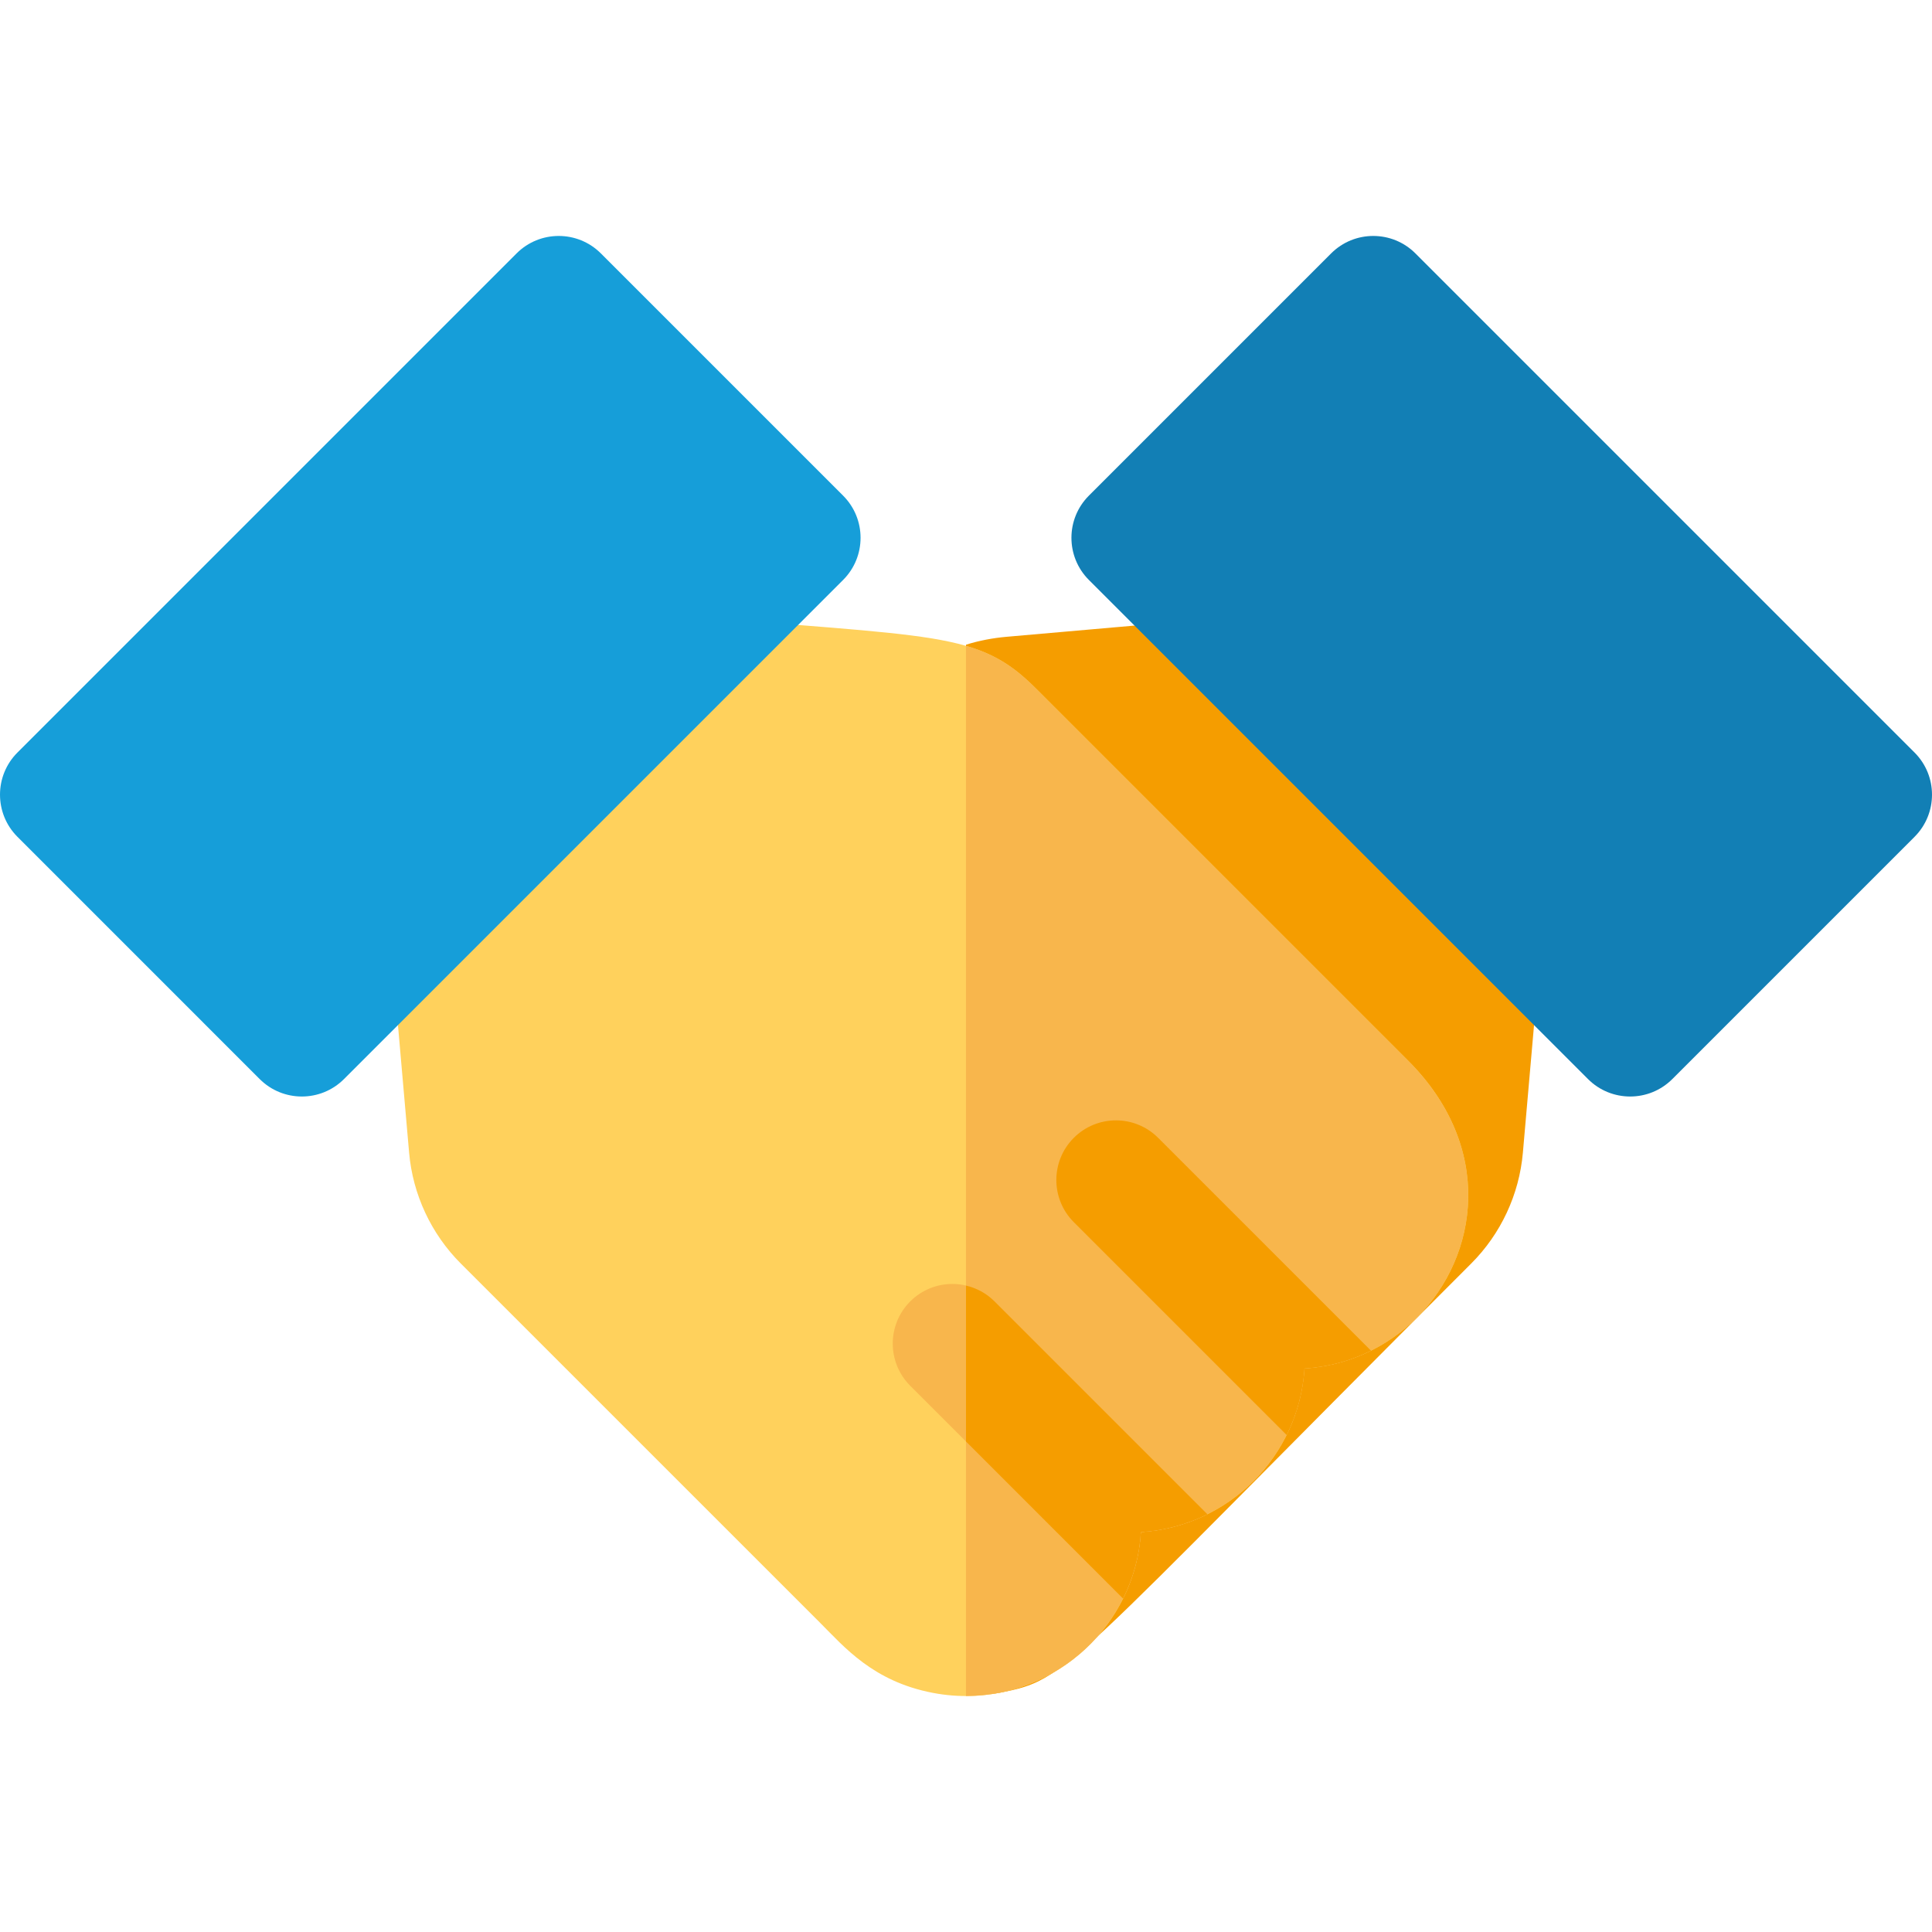
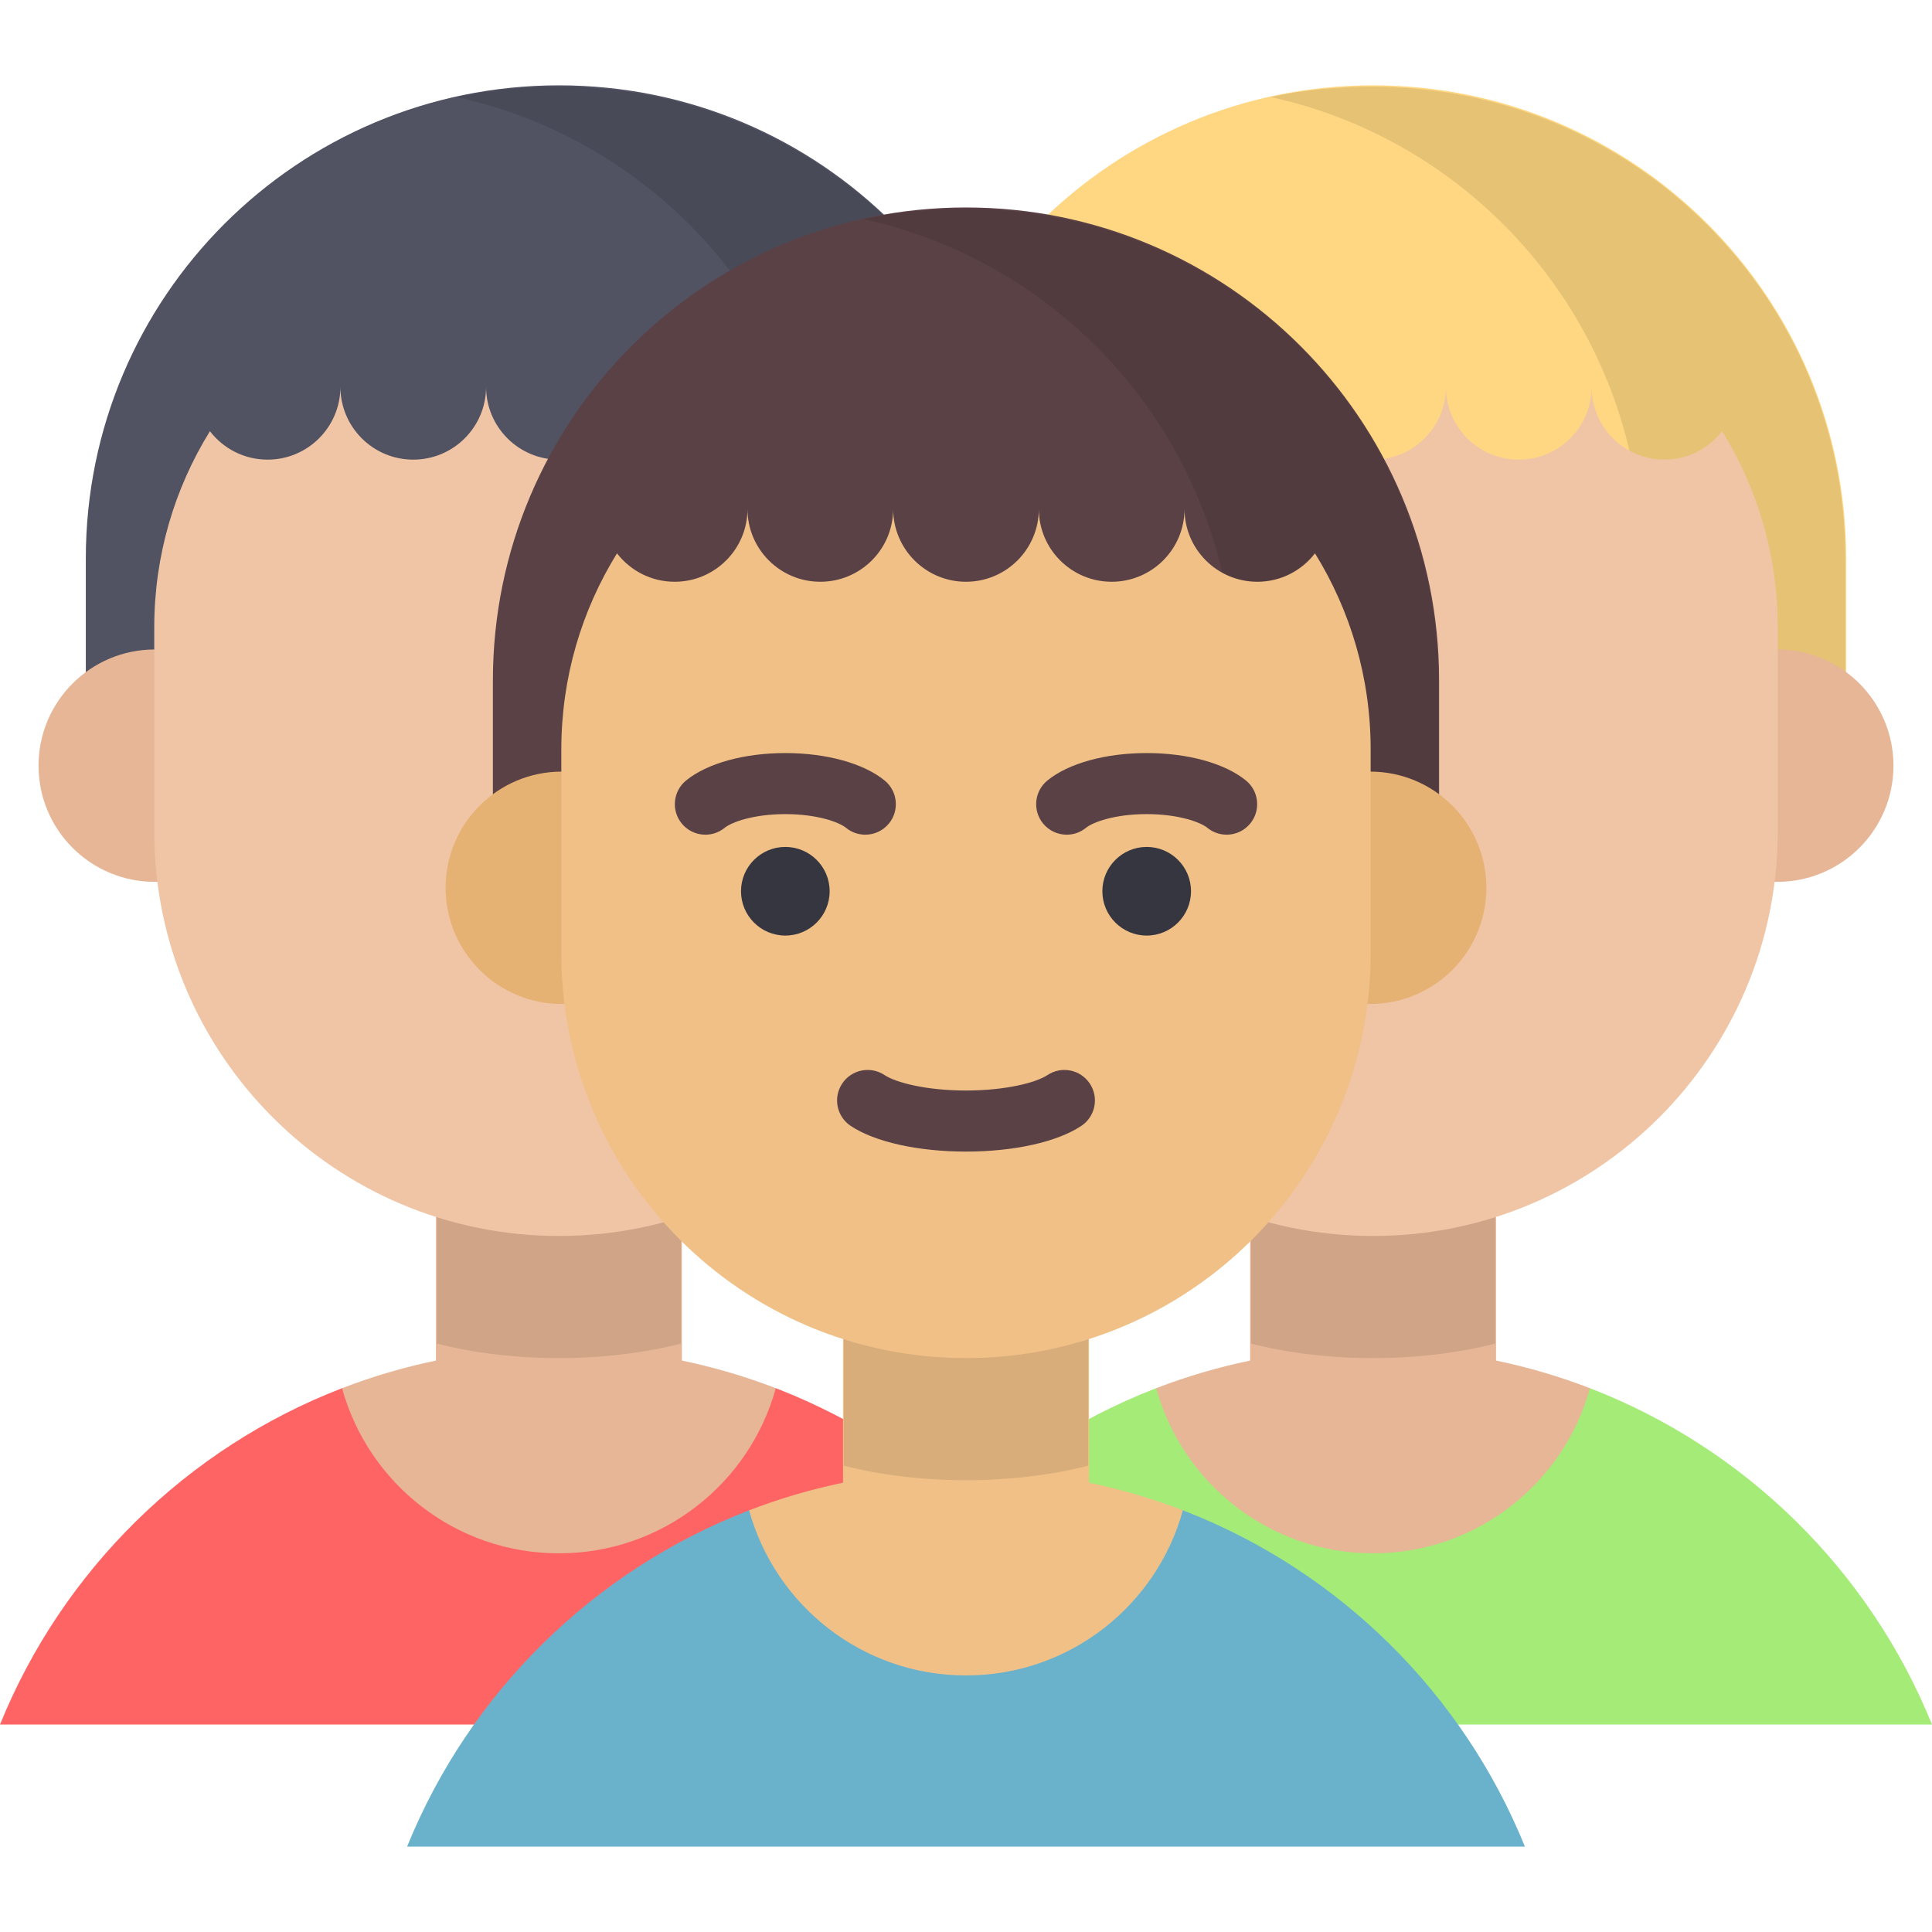
- <svg xmlns="http://www.w3.org/2000/svg" height="800px" width="800px" version="1.1" id="Layer_1" viewBox="0 0 512.001 512.001" xml:space="preserve">
-   <path style="fill:#F59D00;" d="M404.921,225.357c-33.899-33.906-40.846-40.859-57.964-57.965c-3.304-3.301-7.898-4.967-12.549-4.564  l-67.556,5.92c-3.637,0.318-7.371,1.001-10.852,2.109v276.921c2.693,1.077,5.718,1.439,8.818,0.845  c18.603-3.573,16.237-4.946,125.062-113.771c7.867-7.869,12.733-18.305,13.701-29.389l5.908-67.556  C409.897,233.254,408.224,228.659,404.921,225.357z" />
-   <path style="fill:#127FB5;" d="M420.835,285.961L288.57,153.696c-6.171-6.171-6.171-16.177,0-22.348l64.189-64.189  c6.17-6.171,16.177-6.171,22.348,0l132.266,132.265c6.171,6.17,6.171,16.177,0,22.348l-64.189,64.189  C437.015,292.129,427.006,292.131,420.835,285.961z" />
-   <path style="fill:#FFD15C;" d="M247.186,448.624c-15.839-3.043-23.434-12.152-29.885-18.603l-95.175-95.163  c-7.87-7.87-12.738-18.309-13.707-29.395l-5.908-67.555c-0.407-4.653,1.265-9.248,4.568-12.55  c28.576-28.583,40.023-40.036,57.964-57.965c3.304-3.301,7.9-4.968,12.549-4.564c70.9,6.213,81.476,4.166,96.93,19.613  c22.627,22.619,85.455,85.45,98.626,98.621c22.997,23.002,18.732,51.735,2.392,68.081l0,0c-8.059,8.068-18.562,12.805-29.842,13.522  c-1.478,23.26-20.088,41.873-43.351,43.352C300.589,433.741,274.799,453.918,247.186,448.624z" />
+ <svg xmlns="http://www.w3.org/2000/svg" height="800px" width="800px" version="1.1" id="Layer_1" viewBox="0 0 512 512" xml:space="preserve">
+   <path style="fill:#515262;" d="M148.122,22.617L148.122,22.617c-69.245,0-125.379,56.134-125.379,125.379v57.048H273.5v-57.048  C273.5,78.75,217.367,22.617,148.122,22.617z" />
+   <path style="opacity:0.1;enable-background:new    ;" d="M148.002,22.982h0.059c-9.259,0-18.372,0.83-27.059,2.735  c56.28,12.339,98.318,62.293,98.318,122.278v57.302h53.939v-57.302C273.261,78.75,217.247,22.982,148.002,22.982z" />
+   <path style="fill:#E6B696;" d="M41.006,172.118c-17.006,0-30.792,13.787-30.792,30.792l0,0c0,17.006,13.786,30.792,30.792,30.792  h14.974v-61.584H41.006z" />
+   <path style="fill:#FF6465;" d="M296.244,457.02c-16.46-40.614-49.139-72.922-90.004-88.888l-0.646-0.245H90.649  C49.484,383.765,16.547,416.194,0,457.02H296.244z" />
+   <path style="fill:#E6B696;" d="M180.711,360.564v-57.851h-65.177v57.851c-8.564,1.778-16.881,4.235-24.884,7.323  c6.948,25.225,30.039,43.759,57.472,43.759s50.524-18.534,57.472-43.759C197.59,364.8,189.275,362.342,180.711,360.564z" />
+   <path style="fill:#A5EB78;" d="M215.756,457.02c16.46-40.614,49.139-72.922,90.004-88.888l0.646-0.245h114.945  c41.164,15.878,74.102,48.307,90.649,89.132H215.756z" />
+   <path style="fill:#E6B696;" d="M331.289,360.564v-57.851h65.177v57.851c8.564,1.778,16.881,4.235,24.884,7.323  c-6.948,25.225-30.039,43.759-57.472,43.759s-50.524-18.534-57.472-43.759C314.41,364.8,322.725,362.342,331.289,360.564z" />
+   <path style="opacity:0.1;enable-background:new    ;" d="M115.758,302.388v53.666c9.709,2.515,21.136,3.856,32.364,3.856  s22.654-1.341,32.364-3.857v-53.666h-64.727V302.388z" />
+   <path style="opacity:0.1;enable-background:new    ;" d="M331.515,302.388v53.666c9.709,2.515,21.136,3.857,32.364,3.857  c11.228,0,22.654-1.341,32.364-3.856v-53.666h-64.727V302.388z" />
+   <path style="fill:#F0C5A6;" d="M225.332,121.809c-10.661,0-19.303-8.642-19.303-19.303c0,10.661-8.642,19.303-19.303,19.303  c-10.661,0-19.303-8.642-19.303-19.303c0,10.661-8.642,19.303-19.303,19.303s-19.303-8.642-19.303-19.303  c0,10.661-8.642,19.303-19.303,19.303s-19.303-8.642-19.303-19.303c0,10.661-8.642,19.303-19.303,19.303  c-6.225,0-11.746-2.959-15.276-7.533c-9.352,15.105-14.755,32.912-14.755,51.982v54.048c0,59.227,48.013,107.24,107.241,107.24  s107.241-48.013,107.241-107.24v-54.048c0-19.071-5.404-36.877-14.755-51.982C237.078,118.85,231.557,121.809,225.332,121.809z" />
+   <path style="fill:#FFD782;" d="M363.879,22.617L363.879,22.617c-69.245,0-125.379,56.134-125.379,125.379v57.048h250.757v-57.048  C489.257,78.75,433.122,22.617,363.879,22.617z" />
+   <path style="opacity:0.1;enable-background:new    ;" d="M363.759,22.982h0.059c-9.259,0-18.372,0.83-27.059,2.735  c56.28,12.339,98.319,62.293,98.319,122.278v57.302h53.939v-57.302C489.018,78.75,433.004,22.982,363.759,22.982z" />
+   <path style="fill:#E6B696;" d="M470.994,172.118c17.006,0,30.792,13.787,30.792,30.792l0,0c0,17.006-13.786,30.792-30.792,30.792  h-14.974v-61.584H470.994z" />
+   <path style="fill:#F0C5A6;" d="M286.668,121.809c10.661,0,19.303-8.642,19.303-19.303c0,10.661,8.642,19.303,19.303,19.303  c10.661,0,19.303-8.642,19.303-19.303c0,10.661,8.642,19.303,19.303,19.303c10.661,0,19.303-8.642,19.303-19.303  c0,10.661,8.642,19.303,19.303,19.303c10.661,0,19.303-8.642,19.303-19.303c0,10.661,8.642,19.303,19.303,19.303  c6.225,0,11.746-2.959,15.276-7.533c9.352,15.105,14.755,32.912,14.755,51.982v54.048c0,59.227-48.013,107.24-107.241,107.24  s-107.241-48.013-107.241-107.24v-54.048c0-19.071,5.404-36.877,14.755-51.982C274.922,118.85,280.443,121.809,286.668,121.809z" />
+   <path style="fill:#5A4146;" d="M256,54.98L256,54.98c-69.245,0-125.379,56.133-125.379,125.379v57.048h250.757v-57.048  C381.379,111.114,325.245,54.98,256,54.98z" />
+   <path style="opacity:0.1;enable-background:new    ;" d="M255.88,55.346h0.059c-9.259,0-18.372,0.83-27.059,2.735  c56.28,12.339,98.318,62.293,98.318,122.278v57.302h53.939v-57.302C381.139,111.114,325.125,55.346,255.88,55.346z" />
  <g>
-     <path style="fill:#F8B64C;" d="M373.148,281.063c-13.17-13.171-75.999-76.003-98.626-98.621   c-5.734-5.732-10.799-9.055-18.523-11.285v278.296c24.065,0.022,44.778-18.694,46.348-43.436   c23.262-1.479,41.874-20.091,43.351-43.352c11.28-0.716,21.781-5.454,29.842-13.522   C391.881,332.798,396.145,304.066,373.148,281.063z" />
-     <path style="fill:#F8B64C;" d="M263.567,344.889c-6.17-6.171-16.177-6.171-22.348,0c-6.171,6.171-6.171,16.177,0,22.348   l56.407,56.407c2.712-5.456,4.329-11.422,4.723-17.627c6.204-0.395,12.17-2.012,17.624-4.722L263.567,344.889z" />
+     <path style="fill:#E6B273;" d="M148.884,204.482c-17.006,0-30.792,13.787-30.792,30.792l0,0c0,17.006,13.786,30.792,30.792,30.792   h14.974v-61.584H148.884z" />
+     <path style="fill:#E6B273;" d="M363.116,204.482c17.006,0,30.792,13.787,30.792,30.792l0,0c0,17.006-13.786,30.792-30.792,30.792   h-14.974v-61.584H363.116z" />
  </g>
-   <path style="fill:#169ED9;" d="M68.818,285.961L4.629,221.772c-6.171-6.171-6.171-16.177,0-22.348L136.894,67.159  c6.17-6.171,16.177-6.171,22.348,0l64.189,64.189c6.171,6.171,6.171,16.177,0,22.348L91.166,285.961  C84.997,292.129,74.988,292.131,68.818,285.961z" />
+   <path style="fill:#6AB2CC;" d="M404.123,489.383c-16.46-40.614-49.139-72.922-90.004-88.888l-0.646-0.245H198.528  c-41.164,15.878-74.102,48.307-90.649,89.132H404.123z" />
+   <path style="fill:#F0C087;" d="M288.589,392.928v-57.851h-65.177v57.851c-8.564,1.778-16.881,4.235-24.884,7.323  c6.948,25.225,30.039,43.759,57.472,43.759s50.524-18.534,57.472-43.759C305.469,397.163,297.154,394.706,288.589,392.928z" />
+   <path style="opacity:0.1;enable-background:new    ;" d="M223.636,334.751v53.666c9.709,2.515,21.136,3.856,32.364,3.856  c11.228,0,22.655-1.341,32.364-3.857V334.75h-64.727V334.751z" />
+   <path style="fill:#F0C087;" d="M333.211,154.172c-10.661,0-19.303-8.642-19.303-19.303c0,10.661-8.642,19.303-19.303,19.303  c-10.661,0-19.303-8.642-19.303-19.303c0,10.661-8.642,19.303-19.303,19.303c-10.661,0-19.303-8.642-19.303-19.303  c0,10.661-8.642,19.303-19.303,19.303c-10.661,0-19.303-8.642-19.303-19.303c0,10.661-8.642,19.303-19.303,19.303  c-6.225,0-11.746-2.959-15.276-7.533c-9.352,15.105-14.755,32.912-14.755,51.982v54.048c0,59.227,48.013,107.24,107.241,107.24  s107.241-48.013,107.241-107.24v-54.048c0-19.071-5.404-36.877-14.755-51.982C344.957,151.213,339.435,154.172,333.211,154.172z" />
  <g>
-     <path style="fill:#F59D00;" d="M263.567,344.89c-2.161-2.161-4.794-3.548-7.566-4.196v41.325l41.625,41.625   c2.712-5.456,4.329-11.422,4.723-17.627c6.204-0.395,12.17-2.012,17.624-4.722L263.567,344.89z" />
-     <path style="fill:#F59D00;" d="M306.919,301.538c-6.17-6.171-16.177-6.171-22.348,0c-6.171,6.17-6.171,16.177,0,22.348   l56.407,56.407c2.711-5.455,4.329-11.422,4.723-17.627c6.203-0.394,12.167-2.011,17.623-4.722L306.919,301.538z" />
+     <path style="fill:#5A4146;" d="M256,305.181c-12.721,0-24.142-2.543-30.552-6.803c-3.721-2.474-4.734-7.495-2.26-11.217   c2.471-3.721,7.494-4.732,11.216-2.26c2.97,1.974,10.995,4.098,21.596,4.098c10.601,0,18.626-2.124,21.597-4.098   c3.721-2.474,8.742-1.461,11.216,2.261c2.473,3.722,1.461,8.744-2.262,11.216C280.141,302.638,268.72,305.181,256,305.181z" />
+     <path style="fill:#5A4146;" d="M229.311,221.201c-1.802,0-3.615-0.599-5.118-1.827c-1.78-1.456-7.53-3.624-16.071-3.624   c-8.539,0-14.29,2.167-16.072,3.624c-3.456,2.826-8.556,2.317-11.384-1.145c-2.829-3.46-2.315-8.557,1.145-11.385   c5.574-4.557,15.41-7.276,26.313-7.276c10.904,0,20.742,2.721,26.316,7.279c3.459,2.829,3.97,7.926,1.141,11.385   C233.979,220.186,231.654,221.201,229.311,221.201z" />
  </g>
+   <circle style="fill:#353640;" cx="208.119" cy="236.189" r="11.745" />
+   <path style="fill:#5A4146;" d="M282.689,221.201c-2.344,0-4.668-1.013-6.268-2.969c-2.829-3.46-2.317-8.557,1.141-11.385  c5.574-4.558,15.41-7.279,26.316-7.279c10.902,0,20.741,2.721,26.314,7.277c3.46,2.829,3.971,7.926,1.143,11.384  c-2.826,3.46-7.924,3.974-11.385,1.142c-1.781-1.456-7.531-3.623-16.071-3.623c-8.541,0-14.291,2.167-16.071,3.624  C286.304,220.602,284.491,221.201,282.689,221.201z" />
+   <circle style="fill:#353640;" cx="303.883" cy="236.189" r="11.745" />
</svg>
